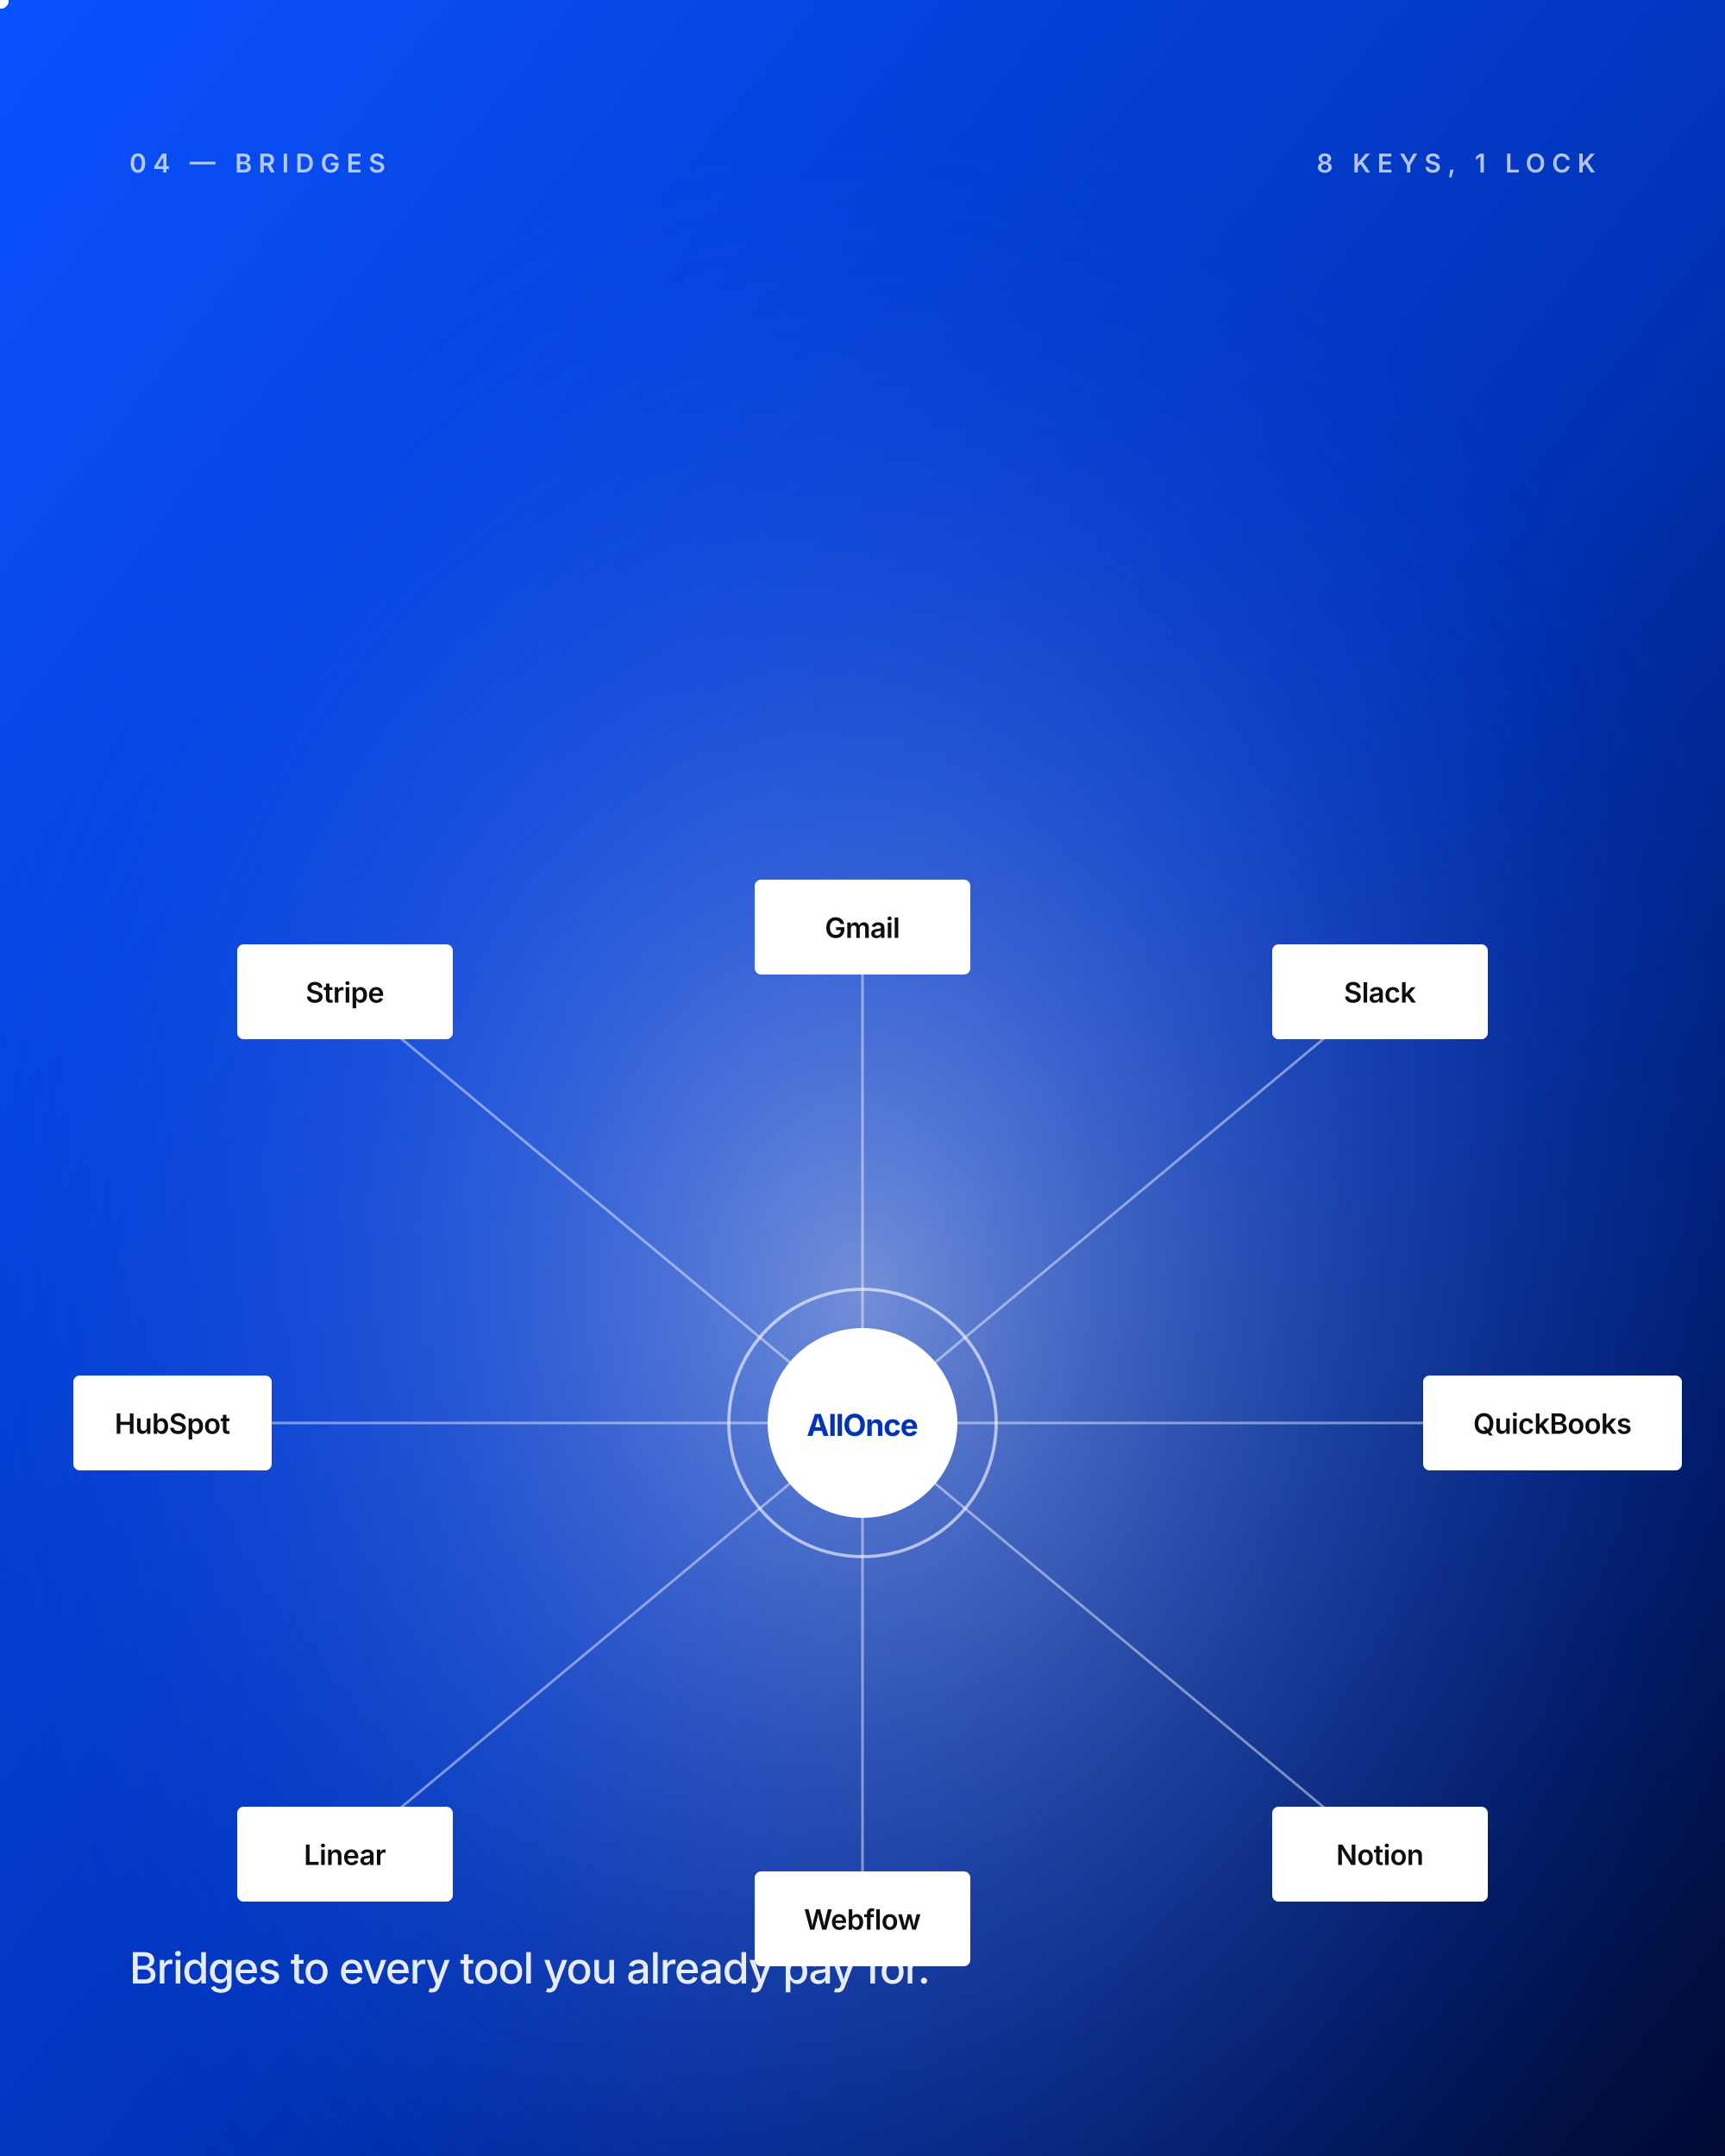
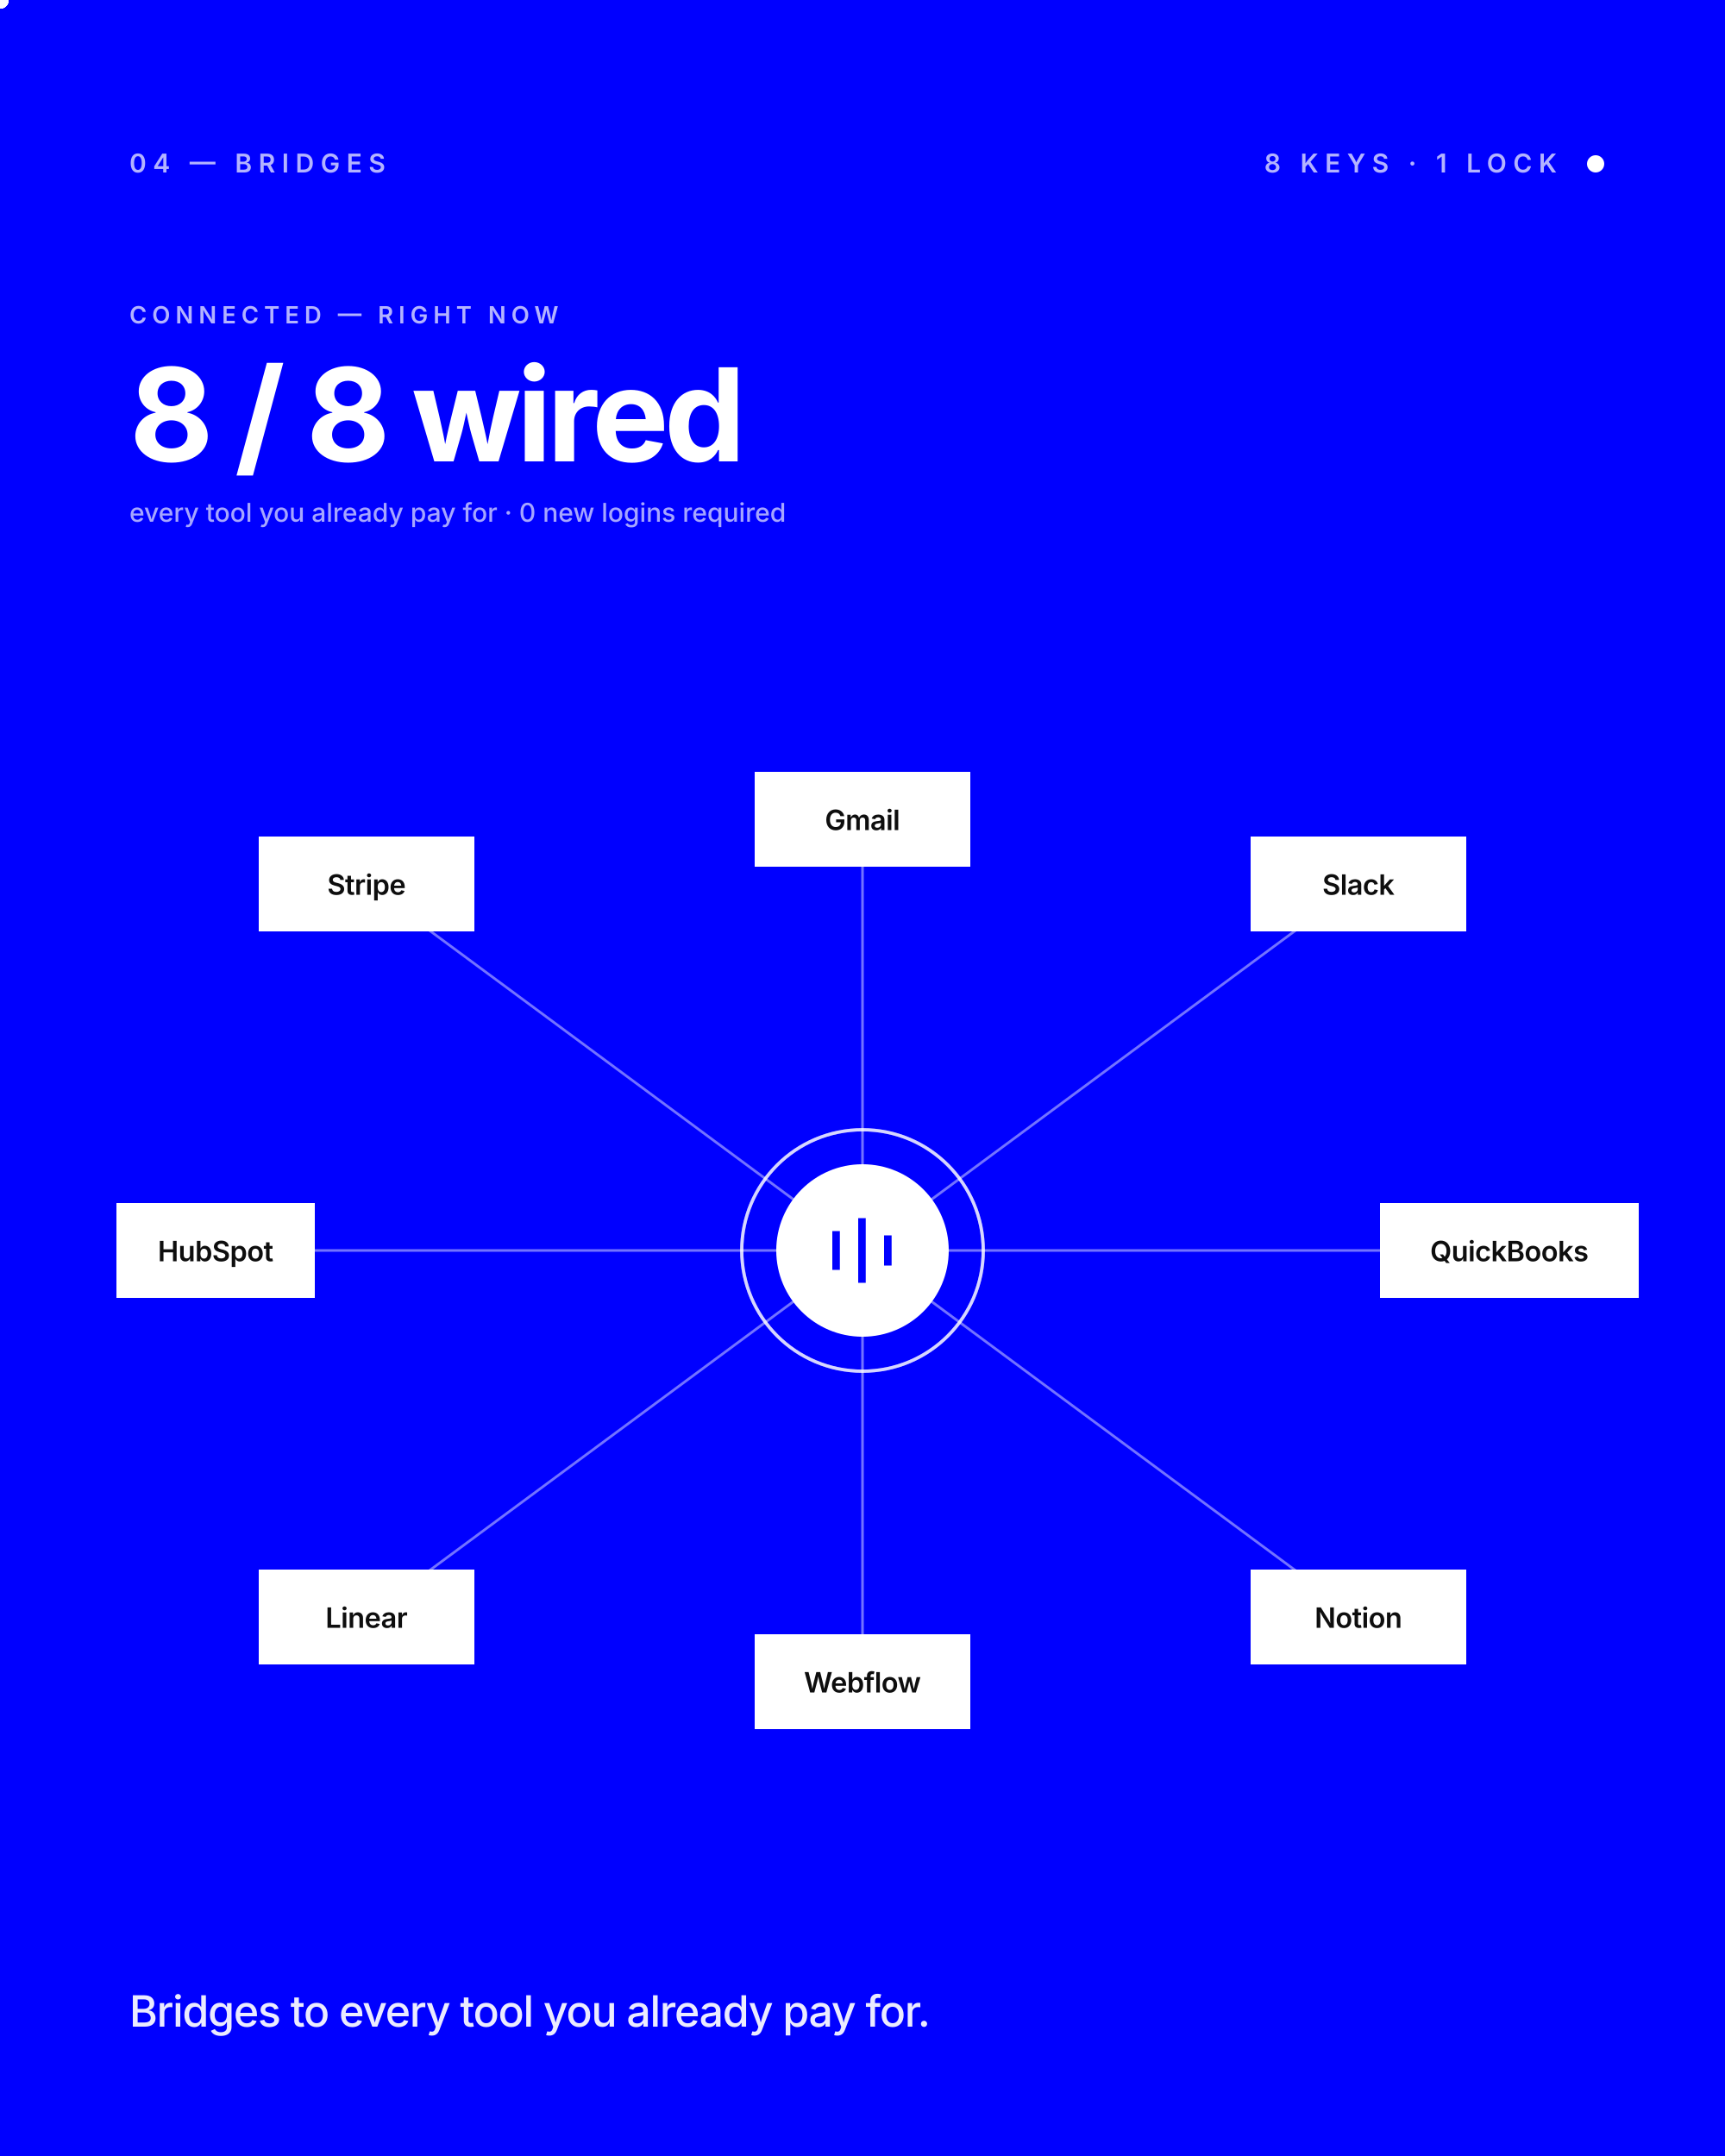
<svg xmlns="http://www.w3.org/2000/svg" viewBox="0 0 800 1000" preserveAspectRatio="xMidYMid slice">
-   <defs>
-     <linearGradient id="br-bg" x1="0" y1="0" x2="1" y2="1">
-       <stop offset="0%" stop-color="#0A52FF" />
-       <stop offset="55%" stop-color="#0033B8" />
-       <stop offset="100%" stop-color="#000B33" />
-     </linearGradient>
-     <radialGradient id="br-flare" cx="50%" cy="60%" r="55%">
-       <stop offset="0%" stop-color="#FFFFFF" stop-opacity="0.45" />
-       <stop offset="100%" stop-color="#0047FF" stop-opacity="0" />
-     </radialGradient>
-   </defs>
-   <rect width="800" height="1000" fill="url(#br-bg)" />
-   <rect width="800" height="1000" fill="url(#br-flare)" />
+   <rect width="800" height="1000" fill="#0000FF" />
  <text x="60" y="80" font-family="Inter,sans-serif" font-size="12" font-weight="600" letter-spacing="3" fill="#FFFFFF" fill-opacity="0.7">04 — BRIDGES</text>
-   <text x="740" y="80" text-anchor="end" font-family="Inter,sans-serif" font-size="12" font-weight="600" letter-spacing="3" fill="#FFFFFF" fill-opacity="0.7">8 KEYS, 1 LOCK</text>
+   <g transform="translate(740,76)">
+     <text x="-18" y="4" text-anchor="end" font-family="Inter,sans-serif" font-size="12" font-weight="600" letter-spacing="3" fill="#FFFFFF" fill-opacity="0.7">8 KEYS · 1 LOCK</text>
+     <circle r="4" fill="#FFFFFF">
+       <animate attributeName="opacity" values="0.25;1;0.25" dur="1.6s" repeatCount="indefinite" />
+     </circle>
+   </g>
+   <g transform="translate(60,150)">
+     <text x="0" y="0" font-family="Inter,sans-serif" font-size="11" font-weight="600" letter-spacing="2.4" fill="#FFFFFF" fill-opacity="0.7">CONNECTED — RIGHT NOW</text>
+     <text x="0" y="64" font-family="Inter,sans-serif" font-size="60" font-weight="700" fill="#FFFFFF" letter-spacing="-2.2">8 / 8 wired</text>
+     <text x="0" y="92" font-family="Inter,sans-serif" font-size="12" font-weight="500" fill="#FFFFFF" fill-opacity="0.65">every tool you already pay for · 0 new logins required</text>
+   </g>
  <g stroke="#FFFFFF" stroke-opacity="0.45" stroke-width="1.2" fill="none">
-     <path id="b1" d="M160 460 L 400 660" />
-     <path id="b2" d="M400 430 L 400 660" />
-     <path id="b3" d="M640 460 L 400 660" />
-     <path id="b4" d="M720 660 L 400 660" />
-     <path id="b5" d="M640 860 L 400 660" />
-     <path id="b6" d="M400 890 L 400 660" />
-     <path id="b7" d="M160 860 L 400 660" />
-     <path id="b8" d="M80  660 L 400 660" />
+     <path id="b1" d="M170 410 L 400 580" />
+     <path id="b2" d="M400 380 L 400 580" />
+     <path id="b3" d="M630 410 L 400 580" />
+     <path id="b4" d="M700 580 L 400 580" />
+     <path id="b5" d="M630 750 L 400 580" />
+     <path id="b6" d="M400 780 L 400 580" />
+     <path id="b7" d="M170 750 L 400 580" />
+     <path id="b8" d="M100 580 L 400 580" />
  </g>
  <g fill="#FFFFFF">
    <circle r="4">
      <animateMotion dur="2.6s" repeatCount="indefinite">
        <mpath href="#b1" />
      </animateMotion>
    </circle>
    <circle r="4">
      <animateMotion dur="2.6s" begin="0.3s" repeatCount="indefinite">
        <mpath href="#b2" />
      </animateMotion>
    </circle>
    <circle r="4">
      <animateMotion dur="2.6s" begin="0.6s" repeatCount="indefinite">
        <mpath href="#b3" />
      </animateMotion>
    </circle>
    <circle r="4">
      <animateMotion dur="2.6s" begin="0.9s" repeatCount="indefinite">
        <mpath href="#b4" />
      </animateMotion>
    </circle>
    <circle r="4">
      <animateMotion dur="2.6s" begin="1.2s" repeatCount="indefinite">
        <mpath href="#b5" />
      </animateMotion>
    </circle>
    <circle r="4">
      <animateMotion dur="2.6s" begin="1.5s" repeatCount="indefinite">
        <mpath href="#b6" />
      </animateMotion>
    </circle>
    <circle r="4">
      <animateMotion dur="2.6s" begin="1.8s" repeatCount="indefinite">
        <mpath href="#b7" />
      </animateMotion>
    </circle>
    <circle r="4">
      <animateMotion dur="2.6s" begin="2.1s" repeatCount="indefinite">
        <mpath href="#b8" />
      </animateMotion>
    </circle>
  </g>
-   <g transform="translate(400,660)">
-     <circle r="62" fill="none" stroke="#FFFFFF" stroke-opacity="0.6" stroke-width="1.5">
-       <animate attributeName="r" values="62;72;62" dur="2.6s" repeatCount="indefinite" />
-       <animate attributeName="opacity" values="0.8;0.4;0.8" dur="2.6s" repeatCount="indefinite" />
+   <g transform="translate(400,580)">
+     <circle r="56" fill="none" stroke="#FFFFFF" stroke-opacity="0.6" stroke-width="1.5">
+       <animate attributeName="r" values="56;76;56" dur="2.6s" repeatCount="indefinite" />
+       <animate attributeName="opacity" values="0.85;0;0.85" dur="2.6s" repeatCount="indefinite" />
    </circle>
-     <circle r="44" fill="#FFFFFF" />
-     <text y="6" text-anchor="middle" font-family="Inter,sans-serif" font-size="14" font-weight="700" fill="#0033B8" letter-spacing="-0.4">AllOnce</text>
+     <circle r="56" fill="none" stroke="#FFFFFF" stroke-opacity="0.6" stroke-width="1.5">
+       <animate attributeName="r" values="56;76;56" dur="2.6s" begin="1.3s" repeatCount="indefinite" />
+       <animate attributeName="opacity" values="0.85;0;0.85" dur="2.6s" begin="1.3s" repeatCount="indefinite" />
+     </circle>
+     <circle r="40" fill="#FFFFFF" />
+     <g fill="#0000FF">
+       <rect x="-14" y="-9" width="3.5" height="18" />
+       <rect x="-2" y="-15" width="3.5" height="30" />
+       <rect x="10" y="-7" width="3.5" height="14" />
+     </g>
  </g>
  <g font-family="Inter,sans-serif" font-size="13" font-weight="600" letter-spacing="-0.2">
-     <g transform="translate(160,460)">
-       <rect x="-50" y="-22" width="100" height="44" rx="3" fill="#FFFFFF" />
+     <g transform="translate(170,410)">
+       <rect x="-50" y="-22" width="100" height="44" rx="0" fill="#FFFFFF" />
      <text text-anchor="middle" y="5" fill="#0E0E0E">Stripe</text>
    </g>
-     <g transform="translate(400,430)">
-       <rect x="-50" y="-22" width="100" height="44" rx="3" fill="#FFFFFF" />
+     <g transform="translate(400,380)">
+       <rect x="-50" y="-22" width="100" height="44" rx="0" fill="#FFFFFF" />
      <text text-anchor="middle" y="5" fill="#0E0E0E">Gmail</text>
    </g>
-     <g transform="translate(640,460)">
-       <rect x="-50" y="-22" width="100" height="44" rx="3" fill="#FFFFFF" />
+     <g transform="translate(630,410)">
+       <rect x="-50" y="-22" width="100" height="44" rx="0" fill="#FFFFFF" />
      <text text-anchor="middle" y="5" fill="#0E0E0E">Slack</text>
    </g>
-     <g transform="translate(720,660)">
-       <rect x="-60" y="-22" width="120" height="44" rx="3" fill="#FFFFFF" />
+     <g transform="translate(700,580)">
+       <rect x="-60" y="-22" width="120" height="44" rx="0" fill="#FFFFFF" />
      <text text-anchor="middle" y="5" fill="#0E0E0E">QuickBooks</text>
    </g>
-     <g transform="translate(640,860)">
-       <rect x="-50" y="-22" width="100" height="44" rx="3" fill="#FFFFFF" />
+     <g transform="translate(630,750)">
+       <rect x="-50" y="-22" width="100" height="44" rx="0" fill="#FFFFFF" />
      <text text-anchor="middle" y="5" fill="#0E0E0E">Notion</text>
    </g>
-     <g transform="translate(400,890)">
-       <rect x="-50" y="-22" width="100" height="44" rx="3" fill="#FFFFFF" />
+     <g transform="translate(400,780)">
+       <rect x="-50" y="-22" width="100" height="44" rx="0" fill="#FFFFFF" />
      <text text-anchor="middle" y="5" fill="#0E0E0E">Webflow</text>
    </g>
-     <g transform="translate(160,860)">
-       <rect x="-50" y="-22" width="100" height="44" rx="3" fill="#FFFFFF" />
+     <g transform="translate(170,750)">
+       <rect x="-50" y="-22" width="100" height="44" rx="0" fill="#FFFFFF" />
      <text text-anchor="middle" y="5" fill="#0E0E0E">Linear</text>
    </g>
-     <g transform="translate(80,660)">
-       <rect x="-46" y="-22" width="92" height="44" rx="3" fill="#FFFFFF" />
+     <g transform="translate(100,580)">
+       <rect x="-46" y="-22" width="92" height="44" rx="0" fill="#FFFFFF" />
      <text text-anchor="middle" y="5" fill="#0E0E0E">HubSpot</text>
    </g>
  </g>
-   <text x="60" y="920" font-family="Inter,sans-serif" font-size="20" font-weight="500" fill="#FFFFFF" fill-opacity="0.9" letter-spacing="-0.5">Bridges to every tool you already pay for.</text>
+   <text x="60" y="940" font-family="Inter,sans-serif" font-size="20" font-weight="500" fill="#FFFFFF" fill-opacity="0.92" letter-spacing="-0.5">Bridges to every tool you already pay for.</text>
</svg>
